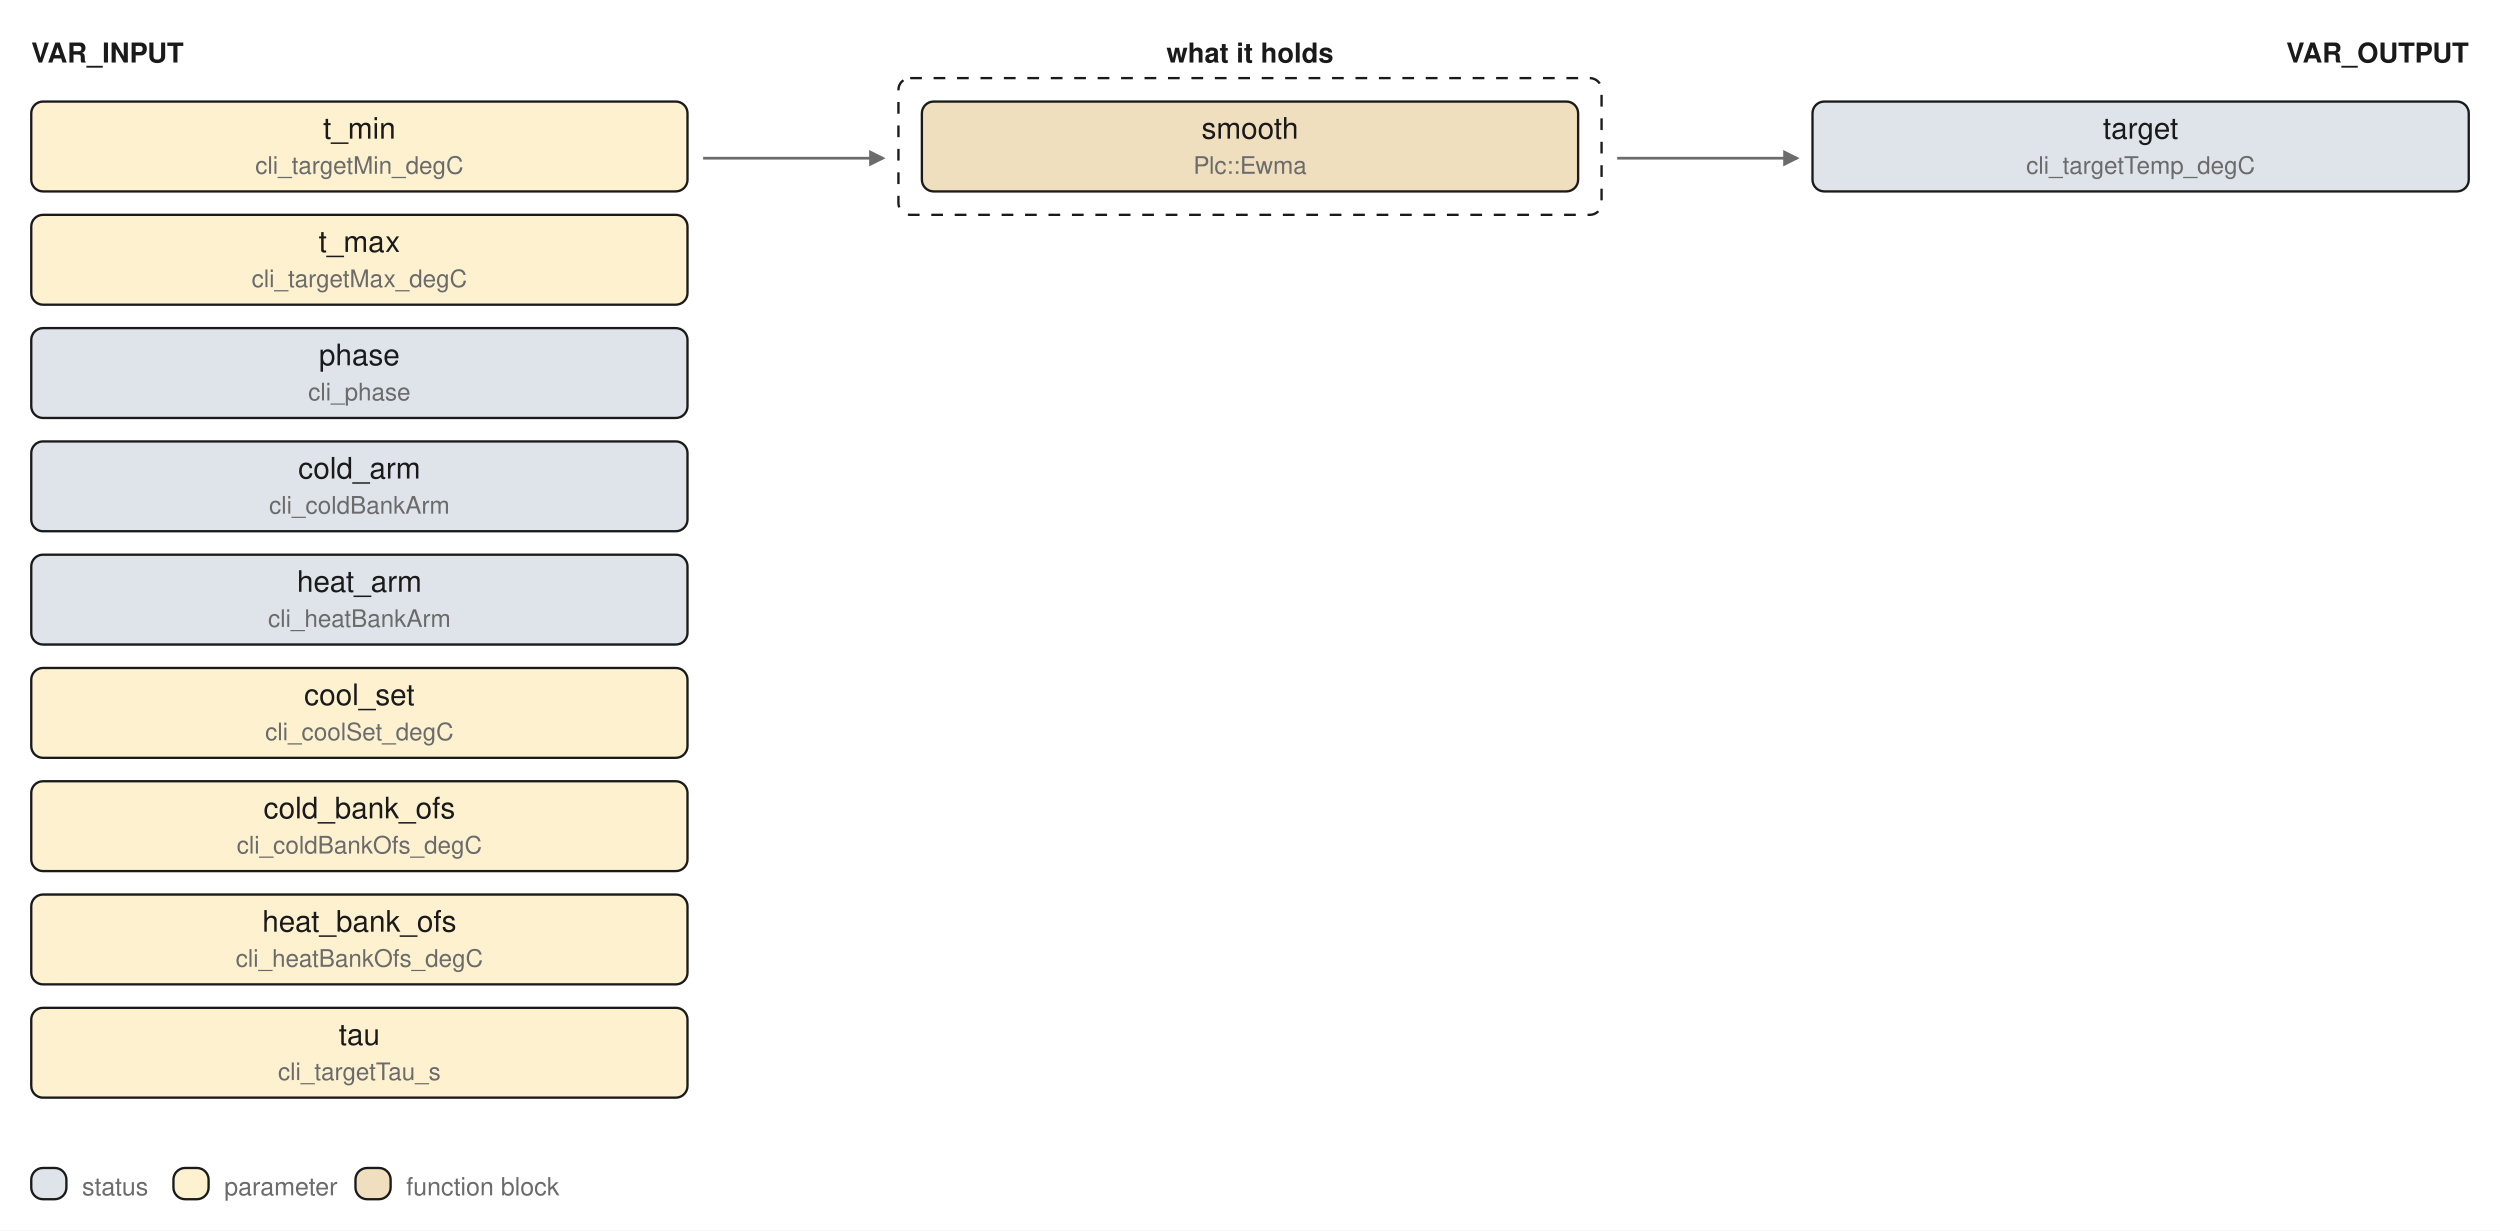
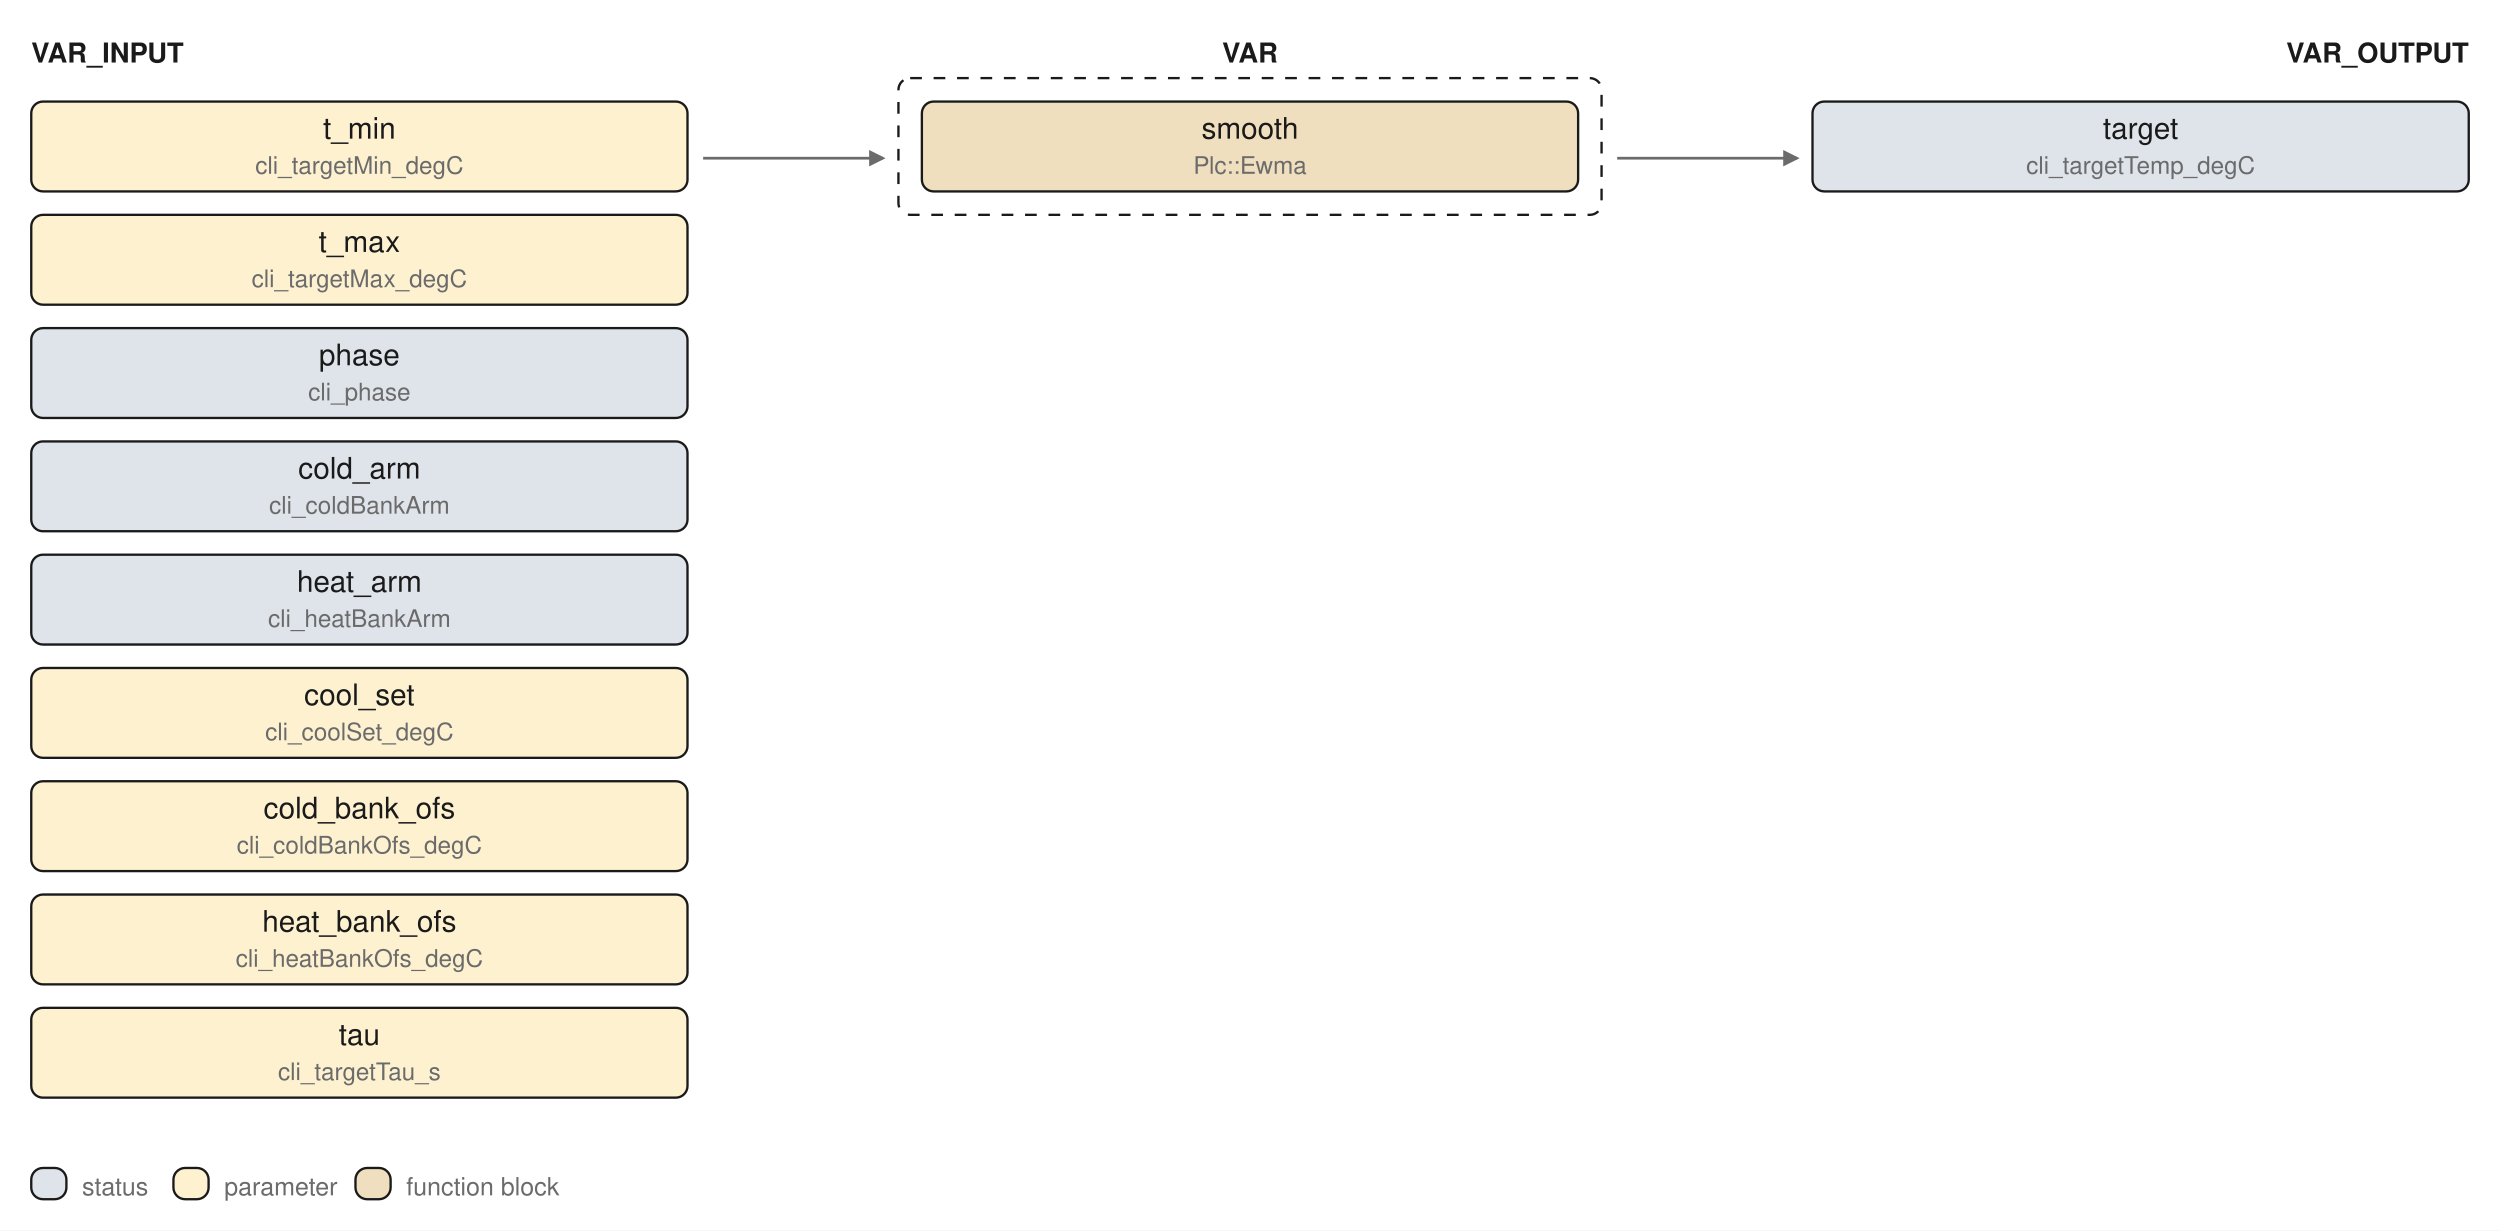
- <svg xmlns="http://www.w3.org/2000/svg" width="640" height="315" viewBox="0 0 640 315" style="max-width:100%;height:auto" content="&lt;mxfile host=&quot;app.diagrams.net&quot; type=&quot;device&quot;&gt;&lt;diagram id=&quot;target_temp&quot; name=&quot;target_temp&quot;&gt;&lt;mxGraphModel dx=&quot;640&quot; dy=&quot;315&quot; grid=&quot;0&quot; gridSize=&quot;10&quot; guides=&quot;1&quot; tooltips=&quot;1&quot; connect=&quot;1&quot; arrows=&quot;1&quot; fold=&quot;1&quot; page=&quot;1&quot; pageScale=&quot;1&quot; pageWidth=&quot;640&quot; pageHeight=&quot;315&quot; math=&quot;0&quot; shadow=&quot;0&quot;&gt;&lt;root&gt;&lt;mxCell id=&quot;0&quot;/&gt;&lt;mxCell id=&quot;1&quot; parent=&quot;0&quot;/&gt;&lt;mxCell id=&quot;n2&quot; value=&quot;VAR_INPUT&quot; style=&quot;text;html=1;whiteSpace=nowrap;fontSize=7;fontColor=#1a1a1a;align=left;verticalAlign=middle;fontStyle=1&quot; vertex=&quot;1&quot; parent=&quot;1&quot;&gt;&lt;mxGeometry x=&quot;8&quot; y=&quot;8.75&quot; width=&quot;38.65&quot; height=&quot;11&quot; as=&quot;geometry&quot;/&gt;&lt;/mxCell&gt;&lt;mxCell id=&quot;n3&quot; value=&quot;what it holds&quot; style=&quot;text;html=1;whiteSpace=nowrap;fontSize=7;fontColor=#1a1a1a;align=center;verticalAlign=middle;fontStyle=1&quot; vertex=&quot;1&quot; parent=&quot;1&quot;&gt;&lt;mxGeometry x=&quot;292.98&quot; y=&quot;8.75&quot; width=&quot;54.05&quot; height=&quot;11&quot; as=&quot;geometry&quot;/&gt;&lt;/mxCell&gt;&lt;mxCell id=&quot;n4&quot; value=&quot;VAR_OUTPUT&quot; style=&quot;text;html=1;whiteSpace=nowrap;fontSize=7;fontColor=#1a1a1a;align=right;verticalAlign=middle;fontStyle=1&quot; vertex=&quot;1&quot; parent=&quot;1&quot;&gt;&lt;mxGeometry x=&quot;589.5&quot; y=&quot;8.75&quot; width=&quot;42.5&quot; height=&quot;11&quot; as=&quot;geometry&quot;/&gt;&lt;/mxCell&gt;&lt;mxCell id=&quot;n5&quot; value=&quot;t_min&amp;lt;br&amp;gt;&amp;lt;font style=&amp;quot;font-size:6px&amp;quot;&amp;gt;cli_targetMin_degC&amp;lt;/font&amp;gt;&quot; style=&quot;rounded=1;fillColor=#fdf1d0;strokeColor=#1a1a1a;whiteSpace=wrap;html=1;fontSize=8&quot; vertex=&quot;1&quot; parent=&quot;1&quot;&gt;&lt;mxGeometry x=&quot;8&quot; y=&quot;26&quot; width=&quot;168&quot; height=&quot;23&quot; as=&quot;geometry&quot;/&gt;&lt;/mxCell&gt;&lt;mxCell id=&quot;n6&quot; value=&quot;t_max&amp;lt;br&amp;gt;&amp;lt;font style=&amp;quot;font-size:6px&amp;quot;&amp;gt;cli_targetMax_degC&amp;lt;/font&amp;gt;&quot; style=&quot;rounded=1;fillColor=#fdf1d0;strokeColor=#1a1a1a;whiteSpace=wrap;html=1;fontSize=8&quot; vertex=&quot;1&quot; parent=&quot;1&quot;&gt;&lt;mxGeometry x=&quot;8&quot; y=&quot;55&quot; width=&quot;168&quot; height=&quot;23&quot; as=&quot;geometry&quot;/&gt;&lt;/mxCell&gt;&lt;mxCell id=&quot;n7&quot; value=&quot;phase&amp;lt;br&amp;gt;&amp;lt;font style=&amp;quot;font-size:6px&amp;quot;&amp;gt;cli_phase&amp;lt;/font&amp;gt;&quot; style=&quot;rounded=1;fillColor=#dfe4ea;strokeColor=#1a1a1a;whiteSpace=wrap;html=1;fontSize=8&quot; vertex=&quot;1&quot; parent=&quot;1&quot;&gt;&lt;mxGeometry x=&quot;8&quot; y=&quot;84&quot; width=&quot;168&quot; height=&quot;23&quot; as=&quot;geometry&quot;/&gt;&lt;/mxCell&gt;&lt;mxCell id=&quot;n8&quot; value=&quot;cold_arm&amp;lt;br&amp;gt;&amp;lt;font style=&amp;quot;font-size:6px&amp;quot;&amp;gt;cli_coldBankArm&amp;lt;/font&amp;gt;&quot; style=&quot;rounded=1;fillColor=#dfe4ea;strokeColor=#1a1a1a;whiteSpace=wrap;html=1;fontSize=8&quot; vertex=&quot;1&quot; parent=&quot;1&quot;&gt;&lt;mxGeometry x=&quot;8&quot; y=&quot;113&quot; width=&quot;168&quot; height=&quot;23&quot; as=&quot;geometry&quot;/&gt;&lt;/mxCell&gt;&lt;mxCell id=&quot;n9&quot; value=&quot;heat_arm&amp;lt;br&amp;gt;&amp;lt;font style=&amp;quot;font-size:6px&amp;quot;&amp;gt;cli_heatBankArm&amp;lt;/font&amp;gt;&quot; style=&quot;rounded=1;fillColor=#dfe4ea;strokeColor=#1a1a1a;whiteSpace=wrap;html=1;fontSize=8&quot; vertex=&quot;1&quot; parent=&quot;1&quot;&gt;&lt;mxGeometry x=&quot;8&quot; y=&quot;142&quot; width=&quot;168&quot; height=&quot;23&quot; as=&quot;geometry&quot;/&gt;&lt;/mxCell&gt;&lt;mxCell id=&quot;n10&quot; value=&quot;cool_set&amp;lt;br&amp;gt;&amp;lt;font style=&amp;quot;font-size:6px&amp;quot;&amp;gt;cli_coolSet_degC&amp;lt;/font&amp;gt;&quot; style=&quot;rounded=1;fillColor=#fdf1d0;strokeColor=#1a1a1a;whiteSpace=wrap;html=1;fontSize=8&quot; vertex=&quot;1&quot; parent=&quot;1&quot;&gt;&lt;mxGeometry x=&quot;8&quot; y=&quot;171&quot; width=&quot;168&quot; height=&quot;23&quot; as=&quot;geometry&quot;/&gt;&lt;/mxCell&gt;&lt;mxCell id=&quot;n11&quot; value=&quot;cold_bank_ofs&amp;lt;br&amp;gt;&amp;lt;font style=&amp;quot;font-size:6px&amp;quot;&amp;gt;cli_coldBankOfs_degC&amp;lt;/font&amp;gt;&quot; style=&quot;rounded=1;fillColor=#fdf1d0;strokeColor=#1a1a1a;whiteSpace=wrap;html=1;fontSize=8&quot; vertex=&quot;1&quot; parent=&quot;1&quot;&gt;&lt;mxGeometry x=&quot;8&quot; y=&quot;200&quot; width=&quot;168&quot; height=&quot;23&quot; as=&quot;geometry&quot;/&gt;&lt;/mxCell&gt;&lt;mxCell id=&quot;n12&quot; value=&quot;heat_bank_ofs&amp;lt;br&amp;gt;&amp;lt;font style=&amp;quot;font-size:6px&amp;quot;&amp;gt;cli_heatBankOfs_degC&amp;lt;/font&amp;gt;&quot; style=&quot;rounded=1;fillColor=#fdf1d0;strokeColor=#1a1a1a;whiteSpace=wrap;html=1;fontSize=8&quot; vertex=&quot;1&quot; parent=&quot;1&quot;&gt;&lt;mxGeometry x=&quot;8&quot; y=&quot;229&quot; width=&quot;168&quot; height=&quot;23&quot; as=&quot;geometry&quot;/&gt;&lt;/mxCell&gt;&lt;mxCell id=&quot;n13&quot; value=&quot;tau&amp;lt;br&amp;gt;&amp;lt;font style=&amp;quot;font-size:6px&amp;quot;&amp;gt;cli_targetTau_s&amp;lt;/font&amp;gt;&quot; style=&quot;rounded=1;fillColor=#fdf1d0;strokeColor=#1a1a1a;whiteSpace=wrap;html=1;fontSize=8&quot; vertex=&quot;1&quot; parent=&quot;1&quot;&gt;&lt;mxGeometry x=&quot;8&quot; y=&quot;258&quot; width=&quot;168&quot; height=&quot;23&quot; as=&quot;geometry&quot;/&gt;&lt;/mxCell&gt;&lt;mxCell id=&quot;n14&quot; value=&quot;target&amp;lt;br&amp;gt;&amp;lt;font style=&amp;quot;font-size:6px&amp;quot;&amp;gt;cli_targetTemp_degC&amp;lt;/font&amp;gt;&quot; style=&quot;rounded=1;fillColor=#dfe4ea;strokeColor=#1a1a1a;whiteSpace=wrap;html=1;fontSize=8&quot; vertex=&quot;1&quot; parent=&quot;1&quot;&gt;&lt;mxGeometry x=&quot;464&quot; y=&quot;26&quot; width=&quot;168&quot; height=&quot;23&quot; as=&quot;geometry&quot;/&gt;&lt;/mxCell&gt;&lt;mxCell id=&quot;n15&quot; value=&quot;&quot; style=&quot;rounded=1;fillColor=#ffffff;strokeColor=#1a1a1a;whiteSpace=wrap;html=1;fontSize=8;dashed=1&quot; vertex=&quot;1&quot; parent=&quot;1&quot;&gt;&lt;mxGeometry x=&quot;230&quot; y=&quot;20&quot; width=&quot;180&quot; height=&quot;35&quot; as=&quot;geometry&quot;/&gt;&lt;/mxCell&gt;&lt;mxCell id=&quot;n16&quot; value=&quot;smooth&amp;lt;br&amp;gt;&amp;lt;font style=&amp;quot;font-size:6px&amp;quot;&amp;gt;Plc::Ewma&amp;lt;/font&amp;gt;&quot; style=&quot;rounded=1;fillColor=#f0dfbe;strokeColor=#1a1a1a;whiteSpace=wrap;html=1;fontSize=8&quot; vertex=&quot;1&quot; parent=&quot;1&quot;&gt;&lt;mxGeometry x=&quot;236&quot; y=&quot;26&quot; width=&quot;168&quot; height=&quot;23&quot; as=&quot;geometry&quot;/&gt;&lt;/mxCell&gt;&lt;mxCell id=&quot;e17&quot; value=&quot;&quot; style=&quot;edgeStyle=none;html=1;strokeColor=#6b6b6b;endArrow=block&quot; edge=&quot;1&quot; parent=&quot;1&quot;&gt;&lt;mxGeometry relative=&quot;1&quot; as=&quot;geometry&quot;&gt;&lt;mxPoint x=&quot;180&quot; y=&quot;40.5&quot; as=&quot;sourcePoint&quot;/&gt;&lt;mxPoint x=&quot;226&quot; y=&quot;40.5&quot; as=&quot;targetPoint&quot;/&gt;&lt;/mxGeometry&gt;&lt;/mxCell&gt;&lt;mxCell id=&quot;e18&quot; value=&quot;&quot; style=&quot;edgeStyle=none;html=1;strokeColor=#6b6b6b;endArrow=block&quot; edge=&quot;1&quot; parent=&quot;1&quot;&gt;&lt;mxGeometry relative=&quot;1&quot; as=&quot;geometry&quot;&gt;&lt;mxPoint x=&quot;414&quot; y=&quot;40.5&quot; as=&quot;sourcePoint&quot;/&gt;&lt;mxPoint x=&quot;460&quot; y=&quot;40.5&quot; as=&quot;targetPoint&quot;/&gt;&lt;/mxGeometry&gt;&lt;/mxCell&gt;&lt;mxCell id=&quot;n19&quot; value=&quot;&quot; style=&quot;rounded=1;fillColor=#dfe4ea;strokeColor=#1a1a1a;whiteSpace=wrap;html=1;fontSize=8&quot; vertex=&quot;1&quot; parent=&quot;1&quot;&gt;&lt;mxGeometry x=&quot;8&quot; y=&quot;299&quot; width=&quot;9&quot; height=&quot;8&quot; as=&quot;geometry&quot;/&gt;&lt;/mxCell&gt;&lt;mxCell id=&quot;n20&quot; value=&quot;status&quot; style=&quot;text;html=1;whiteSpace=nowrap;fontSize=6;fontColor=#6b6b6b;align=left;verticalAlign=middle&quot; vertex=&quot;1&quot; parent=&quot;1&quot;&gt;&lt;mxGeometry x=&quot;21&quot; y=&quot;299.2&quot; width=&quot;25.12&quot; height=&quot;10.4&quot; as=&quot;geometry&quot;/&gt;&lt;/mxCell&gt;&lt;mxCell id=&quot;n21&quot; value=&quot;&quot; style=&quot;rounded=1;fillColor=#fdf1d0;strokeColor=#1a1a1a;whiteSpace=wrap;html=1;fontSize=8&quot; vertex=&quot;1&quot; parent=&quot;1&quot;&gt;&lt;mxGeometry x=&quot;44.4&quot; y=&quot;299&quot; width=&quot;9&quot; height=&quot;8&quot; as=&quot;geometry&quot;/&gt;&lt;/mxCell&gt;&lt;mxCell id=&quot;n22&quot; value=&quot;parameter&quot; style=&quot;text;html=1;whiteSpace=nowrap;fontSize=6;fontColor=#6b6b6b;align=left;verticalAlign=middle&quot; vertex=&quot;1&quot; parent=&quot;1&quot;&gt;&lt;mxGeometry x=&quot;57.4&quot; y=&quot;299.2&quot; width=&quot;35.68&quot; height=&quot;10.4&quot; as=&quot;geometry&quot;/&gt;&lt;/mxCell&gt;&lt;mxCell id=&quot;n23&quot; value=&quot;&quot; style=&quot;rounded=1;fillColor=#f0dfbe;strokeColor=#1a1a1a;whiteSpace=wrap;html=1;fontSize=8&quot; vertex=&quot;1&quot; parent=&quot;1&quot;&gt;&lt;mxGeometry x=&quot;91.0&quot; y=&quot;299&quot; width=&quot;9&quot; height=&quot;8&quot; as=&quot;geometry&quot;/&gt;&lt;/mxCell&gt;&lt;mxCell id=&quot;n24&quot; value=&quot;function block&quot; style=&quot;text;html=1;whiteSpace=nowrap;fontSize=6;fontColor=#6b6b6b;align=left;verticalAlign=middle&quot; vertex=&quot;1&quot; parent=&quot;1&quot;&gt;&lt;mxGeometry x=&quot;104.0&quot; y=&quot;299.2&quot; width=&quot;53.28&quot; height=&quot;10.4&quot; as=&quot;geometry&quot;/&gt;&lt;/mxCell&gt;&lt;/root&gt;&lt;/mxGraphModel&gt;&lt;/diagram&gt;&lt;/mxfile&gt;">
+ <svg xmlns="http://www.w3.org/2000/svg" width="640" height="315" viewBox="0 0 640 315" style="max-width:100%;height:auto" content="&lt;mxfile host=&quot;app.diagrams.net&quot; type=&quot;device&quot;&gt;&lt;diagram id=&quot;target_temp&quot; name=&quot;target_temp&quot;&gt;&lt;mxGraphModel dx=&quot;640&quot; dy=&quot;315&quot; grid=&quot;0&quot; gridSize=&quot;10&quot; guides=&quot;1&quot; tooltips=&quot;1&quot; connect=&quot;1&quot; arrows=&quot;1&quot; fold=&quot;1&quot; page=&quot;1&quot; pageScale=&quot;1&quot; pageWidth=&quot;640&quot; pageHeight=&quot;315&quot; math=&quot;0&quot; shadow=&quot;0&quot;&gt;&lt;root&gt;&lt;mxCell id=&quot;0&quot;/&gt;&lt;mxCell id=&quot;1&quot; parent=&quot;0&quot;/&gt;&lt;mxCell id=&quot;n2&quot; value=&quot;VAR_INPUT&quot; style=&quot;text;html=1;whiteSpace=nowrap;fontSize=7;fontColor=#1a1a1a;align=left;verticalAlign=middle;fontStyle=1&quot; vertex=&quot;1&quot; parent=&quot;1&quot;&gt;&lt;mxGeometry x=&quot;8&quot; y=&quot;8.75&quot; width=&quot;38.65&quot; height=&quot;11&quot; as=&quot;geometry&quot;/&gt;&lt;/mxCell&gt;&lt;mxCell id=&quot;n3&quot; value=&quot;VAR&quot; style=&quot;text;html=1;whiteSpace=nowrap;fontSize=7;fontColor=#1a1a1a;align=center;verticalAlign=middle;fontStyle=1&quot; vertex=&quot;1&quot; parent=&quot;1&quot;&gt;&lt;mxGeometry x=&quot;310.0&quot; y=&quot;8.75&quot; width=&quot;20.0&quot; height=&quot;11&quot; as=&quot;geometry&quot;/&gt;&lt;/mxCell&gt;&lt;mxCell id=&quot;n4&quot; value=&quot;VAR_OUTPUT&quot; style=&quot;text;html=1;whiteSpace=nowrap;fontSize=7;fontColor=#1a1a1a;align=right;verticalAlign=middle;fontStyle=1&quot; vertex=&quot;1&quot; parent=&quot;1&quot;&gt;&lt;mxGeometry x=&quot;589.5&quot; y=&quot;8.75&quot; width=&quot;42.5&quot; height=&quot;11&quot; as=&quot;geometry&quot;/&gt;&lt;/mxCell&gt;&lt;mxCell id=&quot;n5&quot; value=&quot;t_min&amp;lt;br&amp;gt;&amp;lt;font style=&amp;quot;font-size:6px&amp;quot;&amp;gt;cli_targetMin_degC&amp;lt;/font&amp;gt;&quot; style=&quot;rounded=1;fillColor=#fdf1d0;strokeColor=#1a1a1a;whiteSpace=wrap;html=1;fontSize=8&quot; vertex=&quot;1&quot; parent=&quot;1&quot;&gt;&lt;mxGeometry x=&quot;8&quot; y=&quot;26&quot; width=&quot;168&quot; height=&quot;23&quot; as=&quot;geometry&quot;/&gt;&lt;/mxCell&gt;&lt;mxCell id=&quot;n6&quot; value=&quot;t_max&amp;lt;br&amp;gt;&amp;lt;font style=&amp;quot;font-size:6px&amp;quot;&amp;gt;cli_targetMax_degC&amp;lt;/font&amp;gt;&quot; style=&quot;rounded=1;fillColor=#fdf1d0;strokeColor=#1a1a1a;whiteSpace=wrap;html=1;fontSize=8&quot; vertex=&quot;1&quot; parent=&quot;1&quot;&gt;&lt;mxGeometry x=&quot;8&quot; y=&quot;55&quot; width=&quot;168&quot; height=&quot;23&quot; as=&quot;geometry&quot;/&gt;&lt;/mxCell&gt;&lt;mxCell id=&quot;n7&quot; value=&quot;phase&amp;lt;br&amp;gt;&amp;lt;font style=&amp;quot;font-size:6px&amp;quot;&amp;gt;cli_phase&amp;lt;/font&amp;gt;&quot; style=&quot;rounded=1;fillColor=#dfe4ea;strokeColor=#1a1a1a;whiteSpace=wrap;html=1;fontSize=8&quot; vertex=&quot;1&quot; parent=&quot;1&quot;&gt;&lt;mxGeometry x=&quot;8&quot; y=&quot;84&quot; width=&quot;168&quot; height=&quot;23&quot; as=&quot;geometry&quot;/&gt;&lt;/mxCell&gt;&lt;mxCell id=&quot;n8&quot; value=&quot;cold_arm&amp;lt;br&amp;gt;&amp;lt;font style=&amp;quot;font-size:6px&amp;quot;&amp;gt;cli_coldBankArm&amp;lt;/font&amp;gt;&quot; style=&quot;rounded=1;fillColor=#dfe4ea;strokeColor=#1a1a1a;whiteSpace=wrap;html=1;fontSize=8&quot; vertex=&quot;1&quot; parent=&quot;1&quot;&gt;&lt;mxGeometry x=&quot;8&quot; y=&quot;113&quot; width=&quot;168&quot; height=&quot;23&quot; as=&quot;geometry&quot;/&gt;&lt;/mxCell&gt;&lt;mxCell id=&quot;n9&quot; value=&quot;heat_arm&amp;lt;br&amp;gt;&amp;lt;font style=&amp;quot;font-size:6px&amp;quot;&amp;gt;cli_heatBankArm&amp;lt;/font&amp;gt;&quot; style=&quot;rounded=1;fillColor=#dfe4ea;strokeColor=#1a1a1a;whiteSpace=wrap;html=1;fontSize=8&quot; vertex=&quot;1&quot; parent=&quot;1&quot;&gt;&lt;mxGeometry x=&quot;8&quot; y=&quot;142&quot; width=&quot;168&quot; height=&quot;23&quot; as=&quot;geometry&quot;/&gt;&lt;/mxCell&gt;&lt;mxCell id=&quot;n10&quot; value=&quot;cool_set&amp;lt;br&amp;gt;&amp;lt;font style=&amp;quot;font-size:6px&amp;quot;&amp;gt;cli_coolSet_degC&amp;lt;/font&amp;gt;&quot; style=&quot;rounded=1;fillColor=#fdf1d0;strokeColor=#1a1a1a;whiteSpace=wrap;html=1;fontSize=8&quot; vertex=&quot;1&quot; parent=&quot;1&quot;&gt;&lt;mxGeometry x=&quot;8&quot; y=&quot;171&quot; width=&quot;168&quot; height=&quot;23&quot; as=&quot;geometry&quot;/&gt;&lt;/mxCell&gt;&lt;mxCell id=&quot;n11&quot; value=&quot;cold_bank_ofs&amp;lt;br&amp;gt;&amp;lt;font style=&amp;quot;font-size:6px&amp;quot;&amp;gt;cli_coldBankOfs_degC&amp;lt;/font&amp;gt;&quot; style=&quot;rounded=1;fillColor=#fdf1d0;strokeColor=#1a1a1a;whiteSpace=wrap;html=1;fontSize=8&quot; vertex=&quot;1&quot; parent=&quot;1&quot;&gt;&lt;mxGeometry x=&quot;8&quot; y=&quot;200&quot; width=&quot;168&quot; height=&quot;23&quot; as=&quot;geometry&quot;/&gt;&lt;/mxCell&gt;&lt;mxCell id=&quot;n12&quot; value=&quot;heat_bank_ofs&amp;lt;br&amp;gt;&amp;lt;font style=&amp;quot;font-size:6px&amp;quot;&amp;gt;cli_heatBankOfs_degC&amp;lt;/font&amp;gt;&quot; style=&quot;rounded=1;fillColor=#fdf1d0;strokeColor=#1a1a1a;whiteSpace=wrap;html=1;fontSize=8&quot; vertex=&quot;1&quot; parent=&quot;1&quot;&gt;&lt;mxGeometry x=&quot;8&quot; y=&quot;229&quot; width=&quot;168&quot; height=&quot;23&quot; as=&quot;geometry&quot;/&gt;&lt;/mxCell&gt;&lt;mxCell id=&quot;n13&quot; value=&quot;tau&amp;lt;br&amp;gt;&amp;lt;font style=&amp;quot;font-size:6px&amp;quot;&amp;gt;cli_targetTau_s&amp;lt;/font&amp;gt;&quot; style=&quot;rounded=1;fillColor=#fdf1d0;strokeColor=#1a1a1a;whiteSpace=wrap;html=1;fontSize=8&quot; vertex=&quot;1&quot; parent=&quot;1&quot;&gt;&lt;mxGeometry x=&quot;8&quot; y=&quot;258&quot; width=&quot;168&quot; height=&quot;23&quot; as=&quot;geometry&quot;/&gt;&lt;/mxCell&gt;&lt;mxCell id=&quot;n14&quot; value=&quot;target&amp;lt;br&amp;gt;&amp;lt;font style=&amp;quot;font-size:6px&amp;quot;&amp;gt;cli_targetTemp_degC&amp;lt;/font&amp;gt;&quot; style=&quot;rounded=1;fillColor=#dfe4ea;strokeColor=#1a1a1a;whiteSpace=wrap;html=1;fontSize=8&quot; vertex=&quot;1&quot; parent=&quot;1&quot;&gt;&lt;mxGeometry x=&quot;464&quot; y=&quot;26&quot; width=&quot;168&quot; height=&quot;23&quot; as=&quot;geometry&quot;/&gt;&lt;/mxCell&gt;&lt;mxCell id=&quot;n15&quot; value=&quot;&quot; style=&quot;rounded=1;fillColor=#ffffff;strokeColor=#1a1a1a;whiteSpace=wrap;html=1;fontSize=8;dashed=1&quot; vertex=&quot;1&quot; parent=&quot;1&quot;&gt;&lt;mxGeometry x=&quot;230&quot; y=&quot;20&quot; width=&quot;180&quot; height=&quot;35&quot; as=&quot;geometry&quot;/&gt;&lt;/mxCell&gt;&lt;mxCell id=&quot;n16&quot; value=&quot;smooth&amp;lt;br&amp;gt;&amp;lt;font style=&amp;quot;font-size:6px&amp;quot;&amp;gt;Plc::Ewma&amp;lt;/font&amp;gt;&quot; style=&quot;rounded=1;fillColor=#f0dfbe;strokeColor=#1a1a1a;whiteSpace=wrap;html=1;fontSize=8&quot; vertex=&quot;1&quot; parent=&quot;1&quot;&gt;&lt;mxGeometry x=&quot;236&quot; y=&quot;26&quot; width=&quot;168&quot; height=&quot;23&quot; as=&quot;geometry&quot;/&gt;&lt;/mxCell&gt;&lt;mxCell id=&quot;e17&quot; value=&quot;&quot; style=&quot;edgeStyle=none;html=1;strokeColor=#6b6b6b;endArrow=block&quot; edge=&quot;1&quot; parent=&quot;1&quot;&gt;&lt;mxGeometry relative=&quot;1&quot; as=&quot;geometry&quot;&gt;&lt;mxPoint x=&quot;180&quot; y=&quot;40.5&quot; as=&quot;sourcePoint&quot;/&gt;&lt;mxPoint x=&quot;226&quot; y=&quot;40.5&quot; as=&quot;targetPoint&quot;/&gt;&lt;/mxGeometry&gt;&lt;/mxCell&gt;&lt;mxCell id=&quot;e18&quot; value=&quot;&quot; style=&quot;edgeStyle=none;html=1;strokeColor=#6b6b6b;endArrow=block&quot; edge=&quot;1&quot; parent=&quot;1&quot;&gt;&lt;mxGeometry relative=&quot;1&quot; as=&quot;geometry&quot;&gt;&lt;mxPoint x=&quot;414&quot; y=&quot;40.5&quot; as=&quot;sourcePoint&quot;/&gt;&lt;mxPoint x=&quot;460&quot; y=&quot;40.5&quot; as=&quot;targetPoint&quot;/&gt;&lt;/mxGeometry&gt;&lt;/mxCell&gt;&lt;mxCell id=&quot;n19&quot; value=&quot;&quot; style=&quot;rounded=1;fillColor=#dfe4ea;strokeColor=#1a1a1a;whiteSpace=wrap;html=1;fontSize=8&quot; vertex=&quot;1&quot; parent=&quot;1&quot;&gt;&lt;mxGeometry x=&quot;8&quot; y=&quot;299&quot; width=&quot;9&quot; height=&quot;8&quot; as=&quot;geometry&quot;/&gt;&lt;/mxCell&gt;&lt;mxCell id=&quot;n20&quot; value=&quot;status&quot; style=&quot;text;html=1;whiteSpace=nowrap;fontSize=6;fontColor=#6b6b6b;align=left;verticalAlign=middle&quot; vertex=&quot;1&quot; parent=&quot;1&quot;&gt;&lt;mxGeometry x=&quot;21&quot; y=&quot;299.2&quot; width=&quot;25.12&quot; height=&quot;10.4&quot; as=&quot;geometry&quot;/&gt;&lt;/mxCell&gt;&lt;mxCell id=&quot;n21&quot; value=&quot;&quot; style=&quot;rounded=1;fillColor=#fdf1d0;strokeColor=#1a1a1a;whiteSpace=wrap;html=1;fontSize=8&quot; vertex=&quot;1&quot; parent=&quot;1&quot;&gt;&lt;mxGeometry x=&quot;44.4&quot; y=&quot;299&quot; width=&quot;9&quot; height=&quot;8&quot; as=&quot;geometry&quot;/&gt;&lt;/mxCell&gt;&lt;mxCell id=&quot;n22&quot; value=&quot;parameter&quot; style=&quot;text;html=1;whiteSpace=nowrap;fontSize=6;fontColor=#6b6b6b;align=left;verticalAlign=middle&quot; vertex=&quot;1&quot; parent=&quot;1&quot;&gt;&lt;mxGeometry x=&quot;57.4&quot; y=&quot;299.2&quot; width=&quot;35.68&quot; height=&quot;10.4&quot; as=&quot;geometry&quot;/&gt;&lt;/mxCell&gt;&lt;mxCell id=&quot;n23&quot; value=&quot;&quot; style=&quot;rounded=1;fillColor=#f0dfbe;strokeColor=#1a1a1a;whiteSpace=wrap;html=1;fontSize=8&quot; vertex=&quot;1&quot; parent=&quot;1&quot;&gt;&lt;mxGeometry x=&quot;91.0&quot; y=&quot;299&quot; width=&quot;9&quot; height=&quot;8&quot; as=&quot;geometry&quot;/&gt;&lt;/mxCell&gt;&lt;mxCell id=&quot;n24&quot; value=&quot;function block&quot; style=&quot;text;html=1;whiteSpace=nowrap;fontSize=6;fontColor=#6b6b6b;align=left;verticalAlign=middle&quot; vertex=&quot;1&quot; parent=&quot;1&quot;&gt;&lt;mxGeometry x=&quot;104.0&quot; y=&quot;299.2&quot; width=&quot;53.28&quot; height=&quot;10.4&quot; as=&quot;geometry&quot;/&gt;&lt;/mxCell&gt;&lt;/root&gt;&lt;/mxGraphModel&gt;&lt;/diagram&gt;&lt;/mxfile&gt;">
  <defs>
    <marker id="a" markerWidth="6" markerHeight="6" refX="5" refY="3" orient="auto">
      <path d="M0,0 L6,3 L0,6 z" fill="#6b6b6b" />
    </marker>
  </defs>
  <rect width="640" height="315" fill="#ffffff" />
  <text x="8" y="16" font-family="Helvetica,Arial,sans-serif" font-size="7" fill="#1a1a1a" text-anchor="start" font-weight="bold">VAR_INPUT</text>
-   <text x="320.0" y="16" font-family="Helvetica,Arial,sans-serif" font-size="7" fill="#1a1a1a" text-anchor="middle" font-weight="bold">what it holds</text>
+   <text x="320.0" y="16" font-family="Helvetica,Arial,sans-serif" font-size="7" fill="#1a1a1a" text-anchor="middle" font-weight="bold">VAR</text>
  <text x="632" y="16" font-family="Helvetica,Arial,sans-serif" font-size="7" fill="#1a1a1a" text-anchor="end" font-weight="bold">VAR_OUTPUT</text>
  <rect x="8" y="26" width="168" height="23" rx="3" fill="#fdf1d0" stroke="#1a1a1a" stroke-width="0.6" />
  <text x="92.0" y="35.5" font-family="Helvetica,Arial,sans-serif" font-size="7.6" fill="#1a1a1a" text-anchor="middle">t_min</text>
  <text x="92.0" y="44.5" font-family="Helvetica,Arial,sans-serif" font-size="6.2" fill="#6b6b6b" text-anchor="middle">cli_targetMin_degC</text>
  <rect x="8" y="55" width="168" height="23" rx="3" fill="#fdf1d0" stroke="#1a1a1a" stroke-width="0.6" />
  <text x="92.0" y="64.5" font-family="Helvetica,Arial,sans-serif" font-size="7.6" fill="#1a1a1a" text-anchor="middle">t_max</text>
  <text x="92.0" y="73.5" font-family="Helvetica,Arial,sans-serif" font-size="6.2" fill="#6b6b6b" text-anchor="middle">cli_targetMax_degC</text>
  <rect x="8" y="84" width="168" height="23" rx="3" fill="#dfe4ea" stroke="#1a1a1a" stroke-width="0.6" />
  <text x="92.0" y="93.5" font-family="Helvetica,Arial,sans-serif" font-size="7.6" fill="#1a1a1a" text-anchor="middle">phase</text>
  <text x="92.0" y="102.5" font-family="Helvetica,Arial,sans-serif" font-size="6.2" fill="#6b6b6b" text-anchor="middle">cli_phase</text>
  <rect x="8" y="113" width="168" height="23" rx="3" fill="#dfe4ea" stroke="#1a1a1a" stroke-width="0.6" />
  <text x="92.0" y="122.5" font-family="Helvetica,Arial,sans-serif" font-size="7.6" fill="#1a1a1a" text-anchor="middle">cold_arm</text>
  <text x="92.0" y="131.5" font-family="Helvetica,Arial,sans-serif" font-size="6.2" fill="#6b6b6b" text-anchor="middle">cli_coldBankArm</text>
  <rect x="8" y="142" width="168" height="23" rx="3" fill="#dfe4ea" stroke="#1a1a1a" stroke-width="0.6" />
  <text x="92.0" y="151.5" font-family="Helvetica,Arial,sans-serif" font-size="7.6" fill="#1a1a1a" text-anchor="middle">heat_arm</text>
  <text x="92.0" y="160.5" font-family="Helvetica,Arial,sans-serif" font-size="6.2" fill="#6b6b6b" text-anchor="middle">cli_heatBankArm</text>
  <rect x="8" y="171" width="168" height="23" rx="3" fill="#fdf1d0" stroke="#1a1a1a" stroke-width="0.6" />
  <text x="92.0" y="180.5" font-family="Helvetica,Arial,sans-serif" font-size="7.6" fill="#1a1a1a" text-anchor="middle">cool_set</text>
  <text x="92.0" y="189.5" font-family="Helvetica,Arial,sans-serif" font-size="6.2" fill="#6b6b6b" text-anchor="middle">cli_coolSet_degC</text>
  <rect x="8" y="200" width="168" height="23" rx="3" fill="#fdf1d0" stroke="#1a1a1a" stroke-width="0.6" />
  <text x="92.0" y="209.5" font-family="Helvetica,Arial,sans-serif" font-size="7.6" fill="#1a1a1a" text-anchor="middle">cold_bank_ofs</text>
  <text x="92.0" y="218.5" font-family="Helvetica,Arial,sans-serif" font-size="6.2" fill="#6b6b6b" text-anchor="middle">cli_coldBankOfs_degC</text>
  <rect x="8" y="229" width="168" height="23" rx="3" fill="#fdf1d0" stroke="#1a1a1a" stroke-width="0.6" />
  <text x="92.0" y="238.5" font-family="Helvetica,Arial,sans-serif" font-size="7.6" fill="#1a1a1a" text-anchor="middle">heat_bank_ofs</text>
  <text x="92.0" y="247.5" font-family="Helvetica,Arial,sans-serif" font-size="6.2" fill="#6b6b6b" text-anchor="middle">cli_heatBankOfs_degC</text>
  <rect x="8" y="258" width="168" height="23" rx="3" fill="#fdf1d0" stroke="#1a1a1a" stroke-width="0.6" />
  <text x="92.0" y="267.5" font-family="Helvetica,Arial,sans-serif" font-size="7.6" fill="#1a1a1a" text-anchor="middle">tau</text>
  <text x="92.0" y="276.5" font-family="Helvetica,Arial,sans-serif" font-size="6.2" fill="#6b6b6b" text-anchor="middle">cli_targetTau_s</text>
  <rect x="464" y="26" width="168" height="23" rx="3" fill="#dfe4ea" stroke="#1a1a1a" stroke-width="0.6" />
  <text x="548.0" y="35.5" font-family="Helvetica,Arial,sans-serif" font-size="7.6" fill="#1a1a1a" text-anchor="middle">target</text>
  <text x="548.0" y="44.5" font-family="Helvetica,Arial,sans-serif" font-size="6.2" fill="#6b6b6b" text-anchor="middle">cli_targetTemp_degC</text>
  <rect x="230" y="20" width="180" height="35" rx="3" fill="#ffffff" stroke="#1a1a1a" stroke-width="0.6" stroke-dasharray="3,3" />
  <rect x="236" y="26" width="168" height="23" rx="3" fill="#f0dfbe" stroke="#1a1a1a" stroke-width="0.6" />
  <text x="320.0" y="35.5" font-family="Helvetica,Arial,sans-serif" font-size="7.6" fill="#1a1a1a" text-anchor="middle">smooth</text>
  <text x="320.0" y="44.5" font-family="Helvetica,Arial,sans-serif" font-size="6.2" fill="#6b6b6b" text-anchor="middle">Plc::Ewma</text>
  <polyline points="180,40.5 226,40.5" fill="none" stroke="#6b6b6b" stroke-width="0.7" marker-end="url(#a)" />
  <polyline points="414,40.5 460,40.5" fill="none" stroke="#6b6b6b" stroke-width="0.7" marker-end="url(#a)" />
  <rect x="8" y="299" width="9" height="8" rx="3" fill="#dfe4ea" stroke="#1a1a1a" stroke-width="0.6" />
  <text x="21" y="306" font-family="Helvetica,Arial,sans-serif" font-size="6.4" fill="#6b6b6b" text-anchor="start">status</text>
  <rect x="44.4" y="299" width="9" height="8" rx="3" fill="#fdf1d0" stroke="#1a1a1a" stroke-width="0.6" />
  <text x="57.4" y="306" font-family="Helvetica,Arial,sans-serif" font-size="6.4" fill="#6b6b6b" text-anchor="start">parameter</text>
  <rect x="91.0" y="299" width="9" height="8" rx="3" fill="#f0dfbe" stroke="#1a1a1a" stroke-width="0.6" />
  <text x="104.0" y="306" font-family="Helvetica,Arial,sans-serif" font-size="6.4" fill="#6b6b6b" text-anchor="start">function block</text>
</svg>
